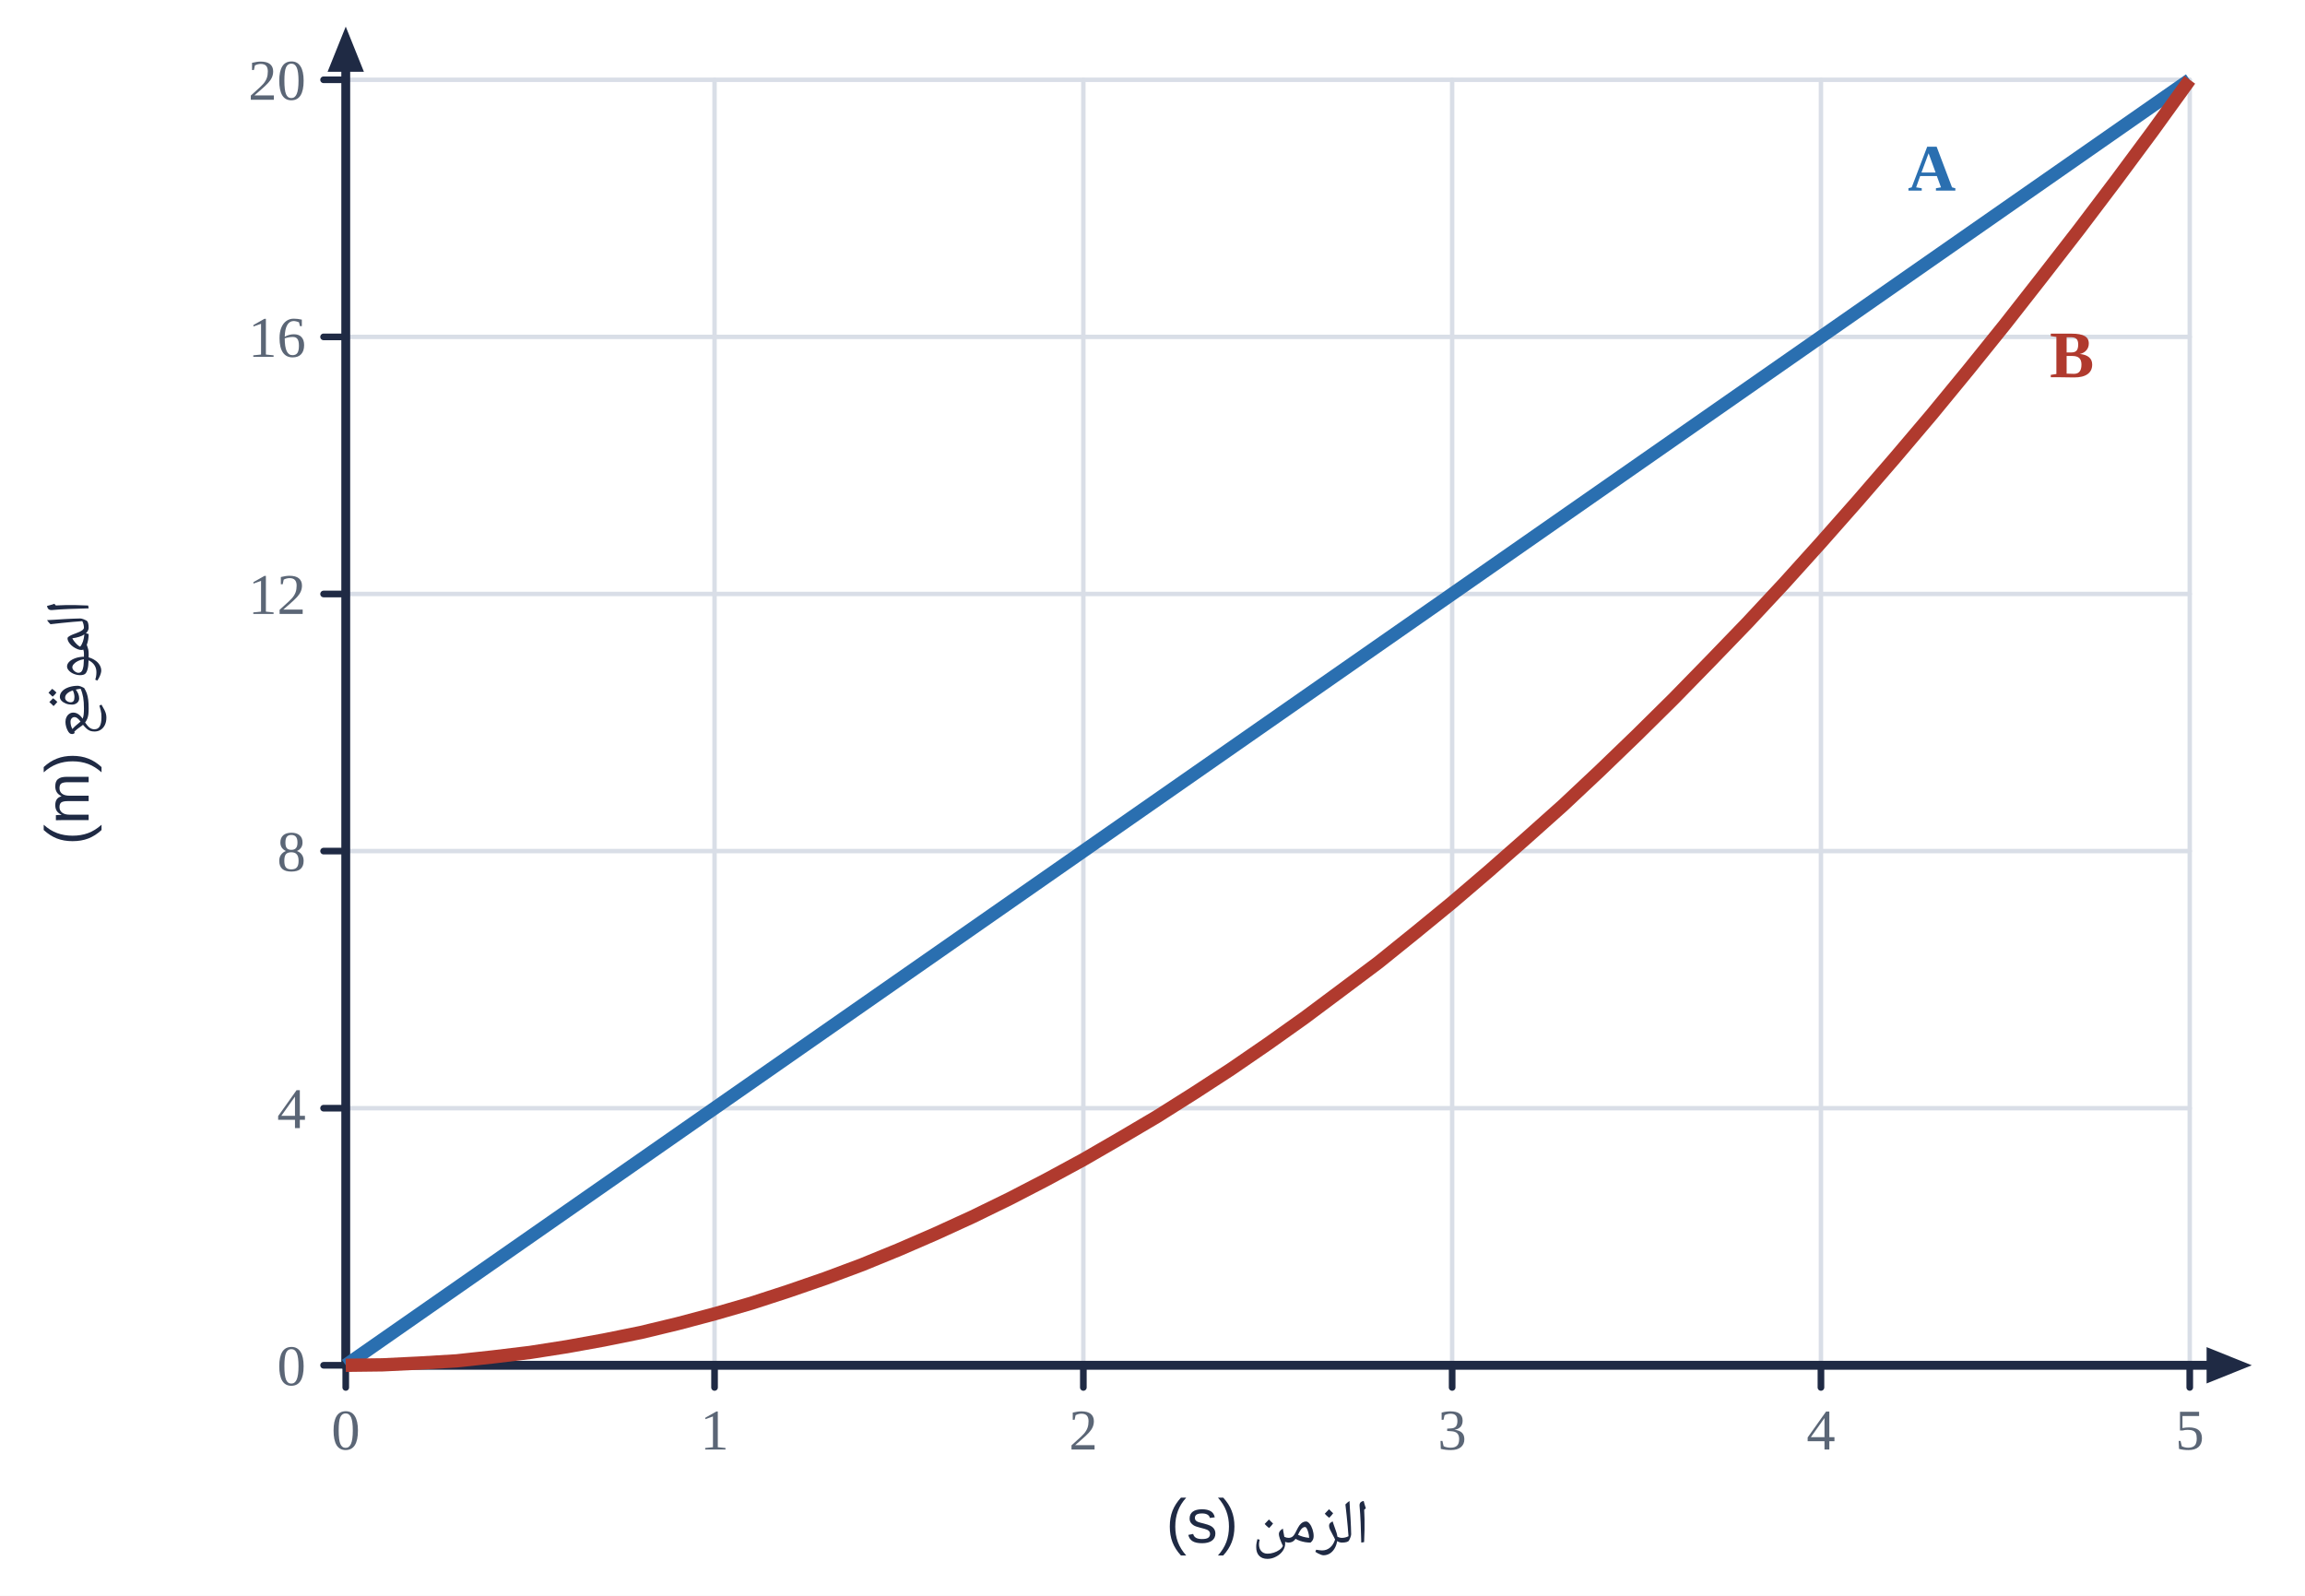
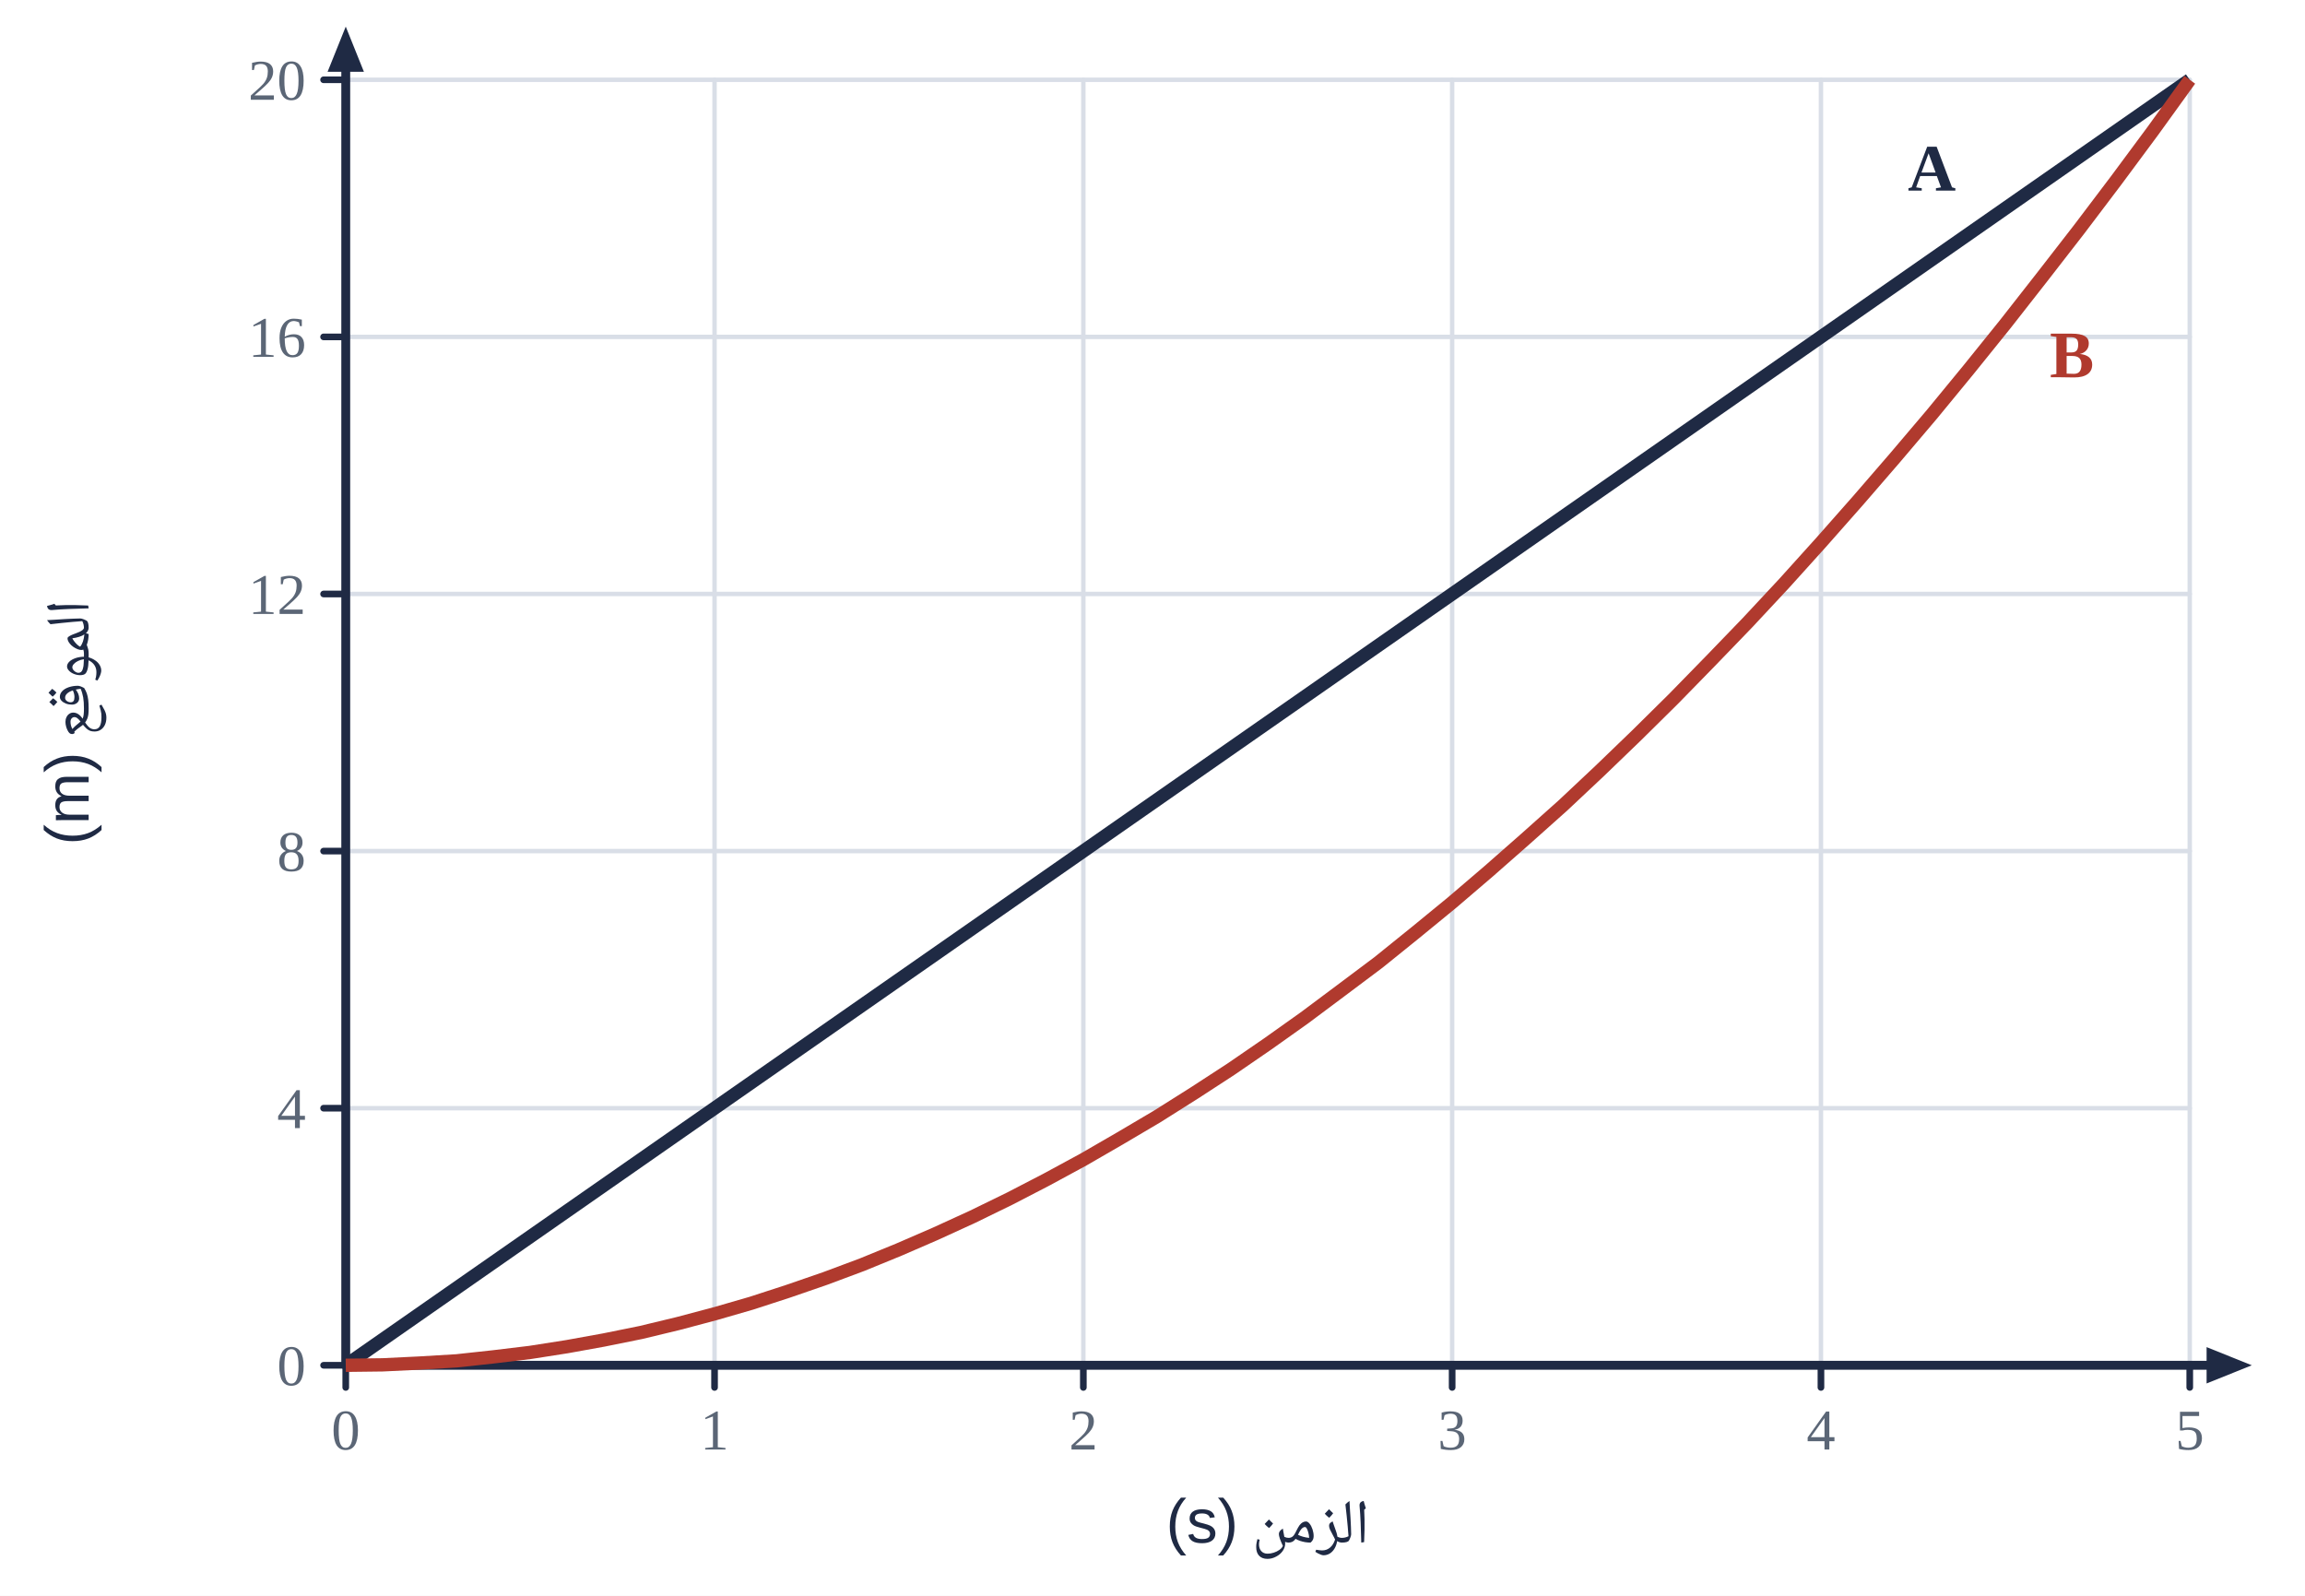
<svg xmlns="http://www.w3.org/2000/svg" viewBox="0 0 520 360" width="520" height="360">
  <rect width="520" height="360" fill="#fff" />
  <line x1="78.0" y1="18.0" x2="78.0" y2="308.0" stroke="#d9dee7" stroke-width="1" stroke-linecap="round" />
  <line x1="161.2" y1="18.0" x2="161.2" y2="308.0" stroke="#d9dee7" stroke-width="1" stroke-linecap="round" />
  <line x1="244.4" y1="18.0" x2="244.4" y2="308.0" stroke="#d9dee7" stroke-width="1" stroke-linecap="round" />
  <line x1="327.6" y1="18.0" x2="327.6" y2="308.0" stroke="#d9dee7" stroke-width="1" stroke-linecap="round" />
  <line x1="410.8" y1="18.0" x2="410.8" y2="308.0" stroke="#d9dee7" stroke-width="1" stroke-linecap="round" />
  <line x1="494.0" y1="18.0" x2="494.0" y2="308.0" stroke="#d9dee7" stroke-width="1" stroke-linecap="round" />
  <line x1="78.0" y1="308.0" x2="494.0" y2="308.0" stroke="#d9dee7" stroke-width="1" stroke-linecap="round" />
  <line x1="78.0" y1="250.0" x2="494.0" y2="250.0" stroke="#d9dee7" stroke-width="1" stroke-linecap="round" />
  <line x1="78.0" y1="192.0" x2="494.0" y2="192.0" stroke="#d9dee7" stroke-width="1" stroke-linecap="round" />
  <line x1="78.0" y1="134.0" x2="494.0" y2="134.0" stroke="#d9dee7" stroke-width="1" stroke-linecap="round" />
  <line x1="78.0" y1="76.0" x2="494.0" y2="76.0" stroke="#d9dee7" stroke-width="1" stroke-linecap="round" />
  <line x1="78.0" y1="18.0" x2="494.0" y2="18.0" stroke="#d9dee7" stroke-width="1" stroke-linecap="round" />
  <line x1="78.0" y1="308.0" x2="501.4" y2="308.0" stroke="#1f2a44" stroke-width="2" stroke-linecap="round" />
  <polygon points="508.0,308.0 497.8,312.1 497.8,303.9" fill="#1f2a44" />
  <line x1="78.0" y1="308.0" x2="78.0" y2="12.6" stroke="#1f2a44" stroke-width="2" stroke-linecap="round" />
  <polygon points="78.0,6.0 82.1,16.2 73.9,16.2" fill="#1f2a44" />
  <line x1="78.0" y1="308.0" x2="78.0" y2="313.0" stroke="#1f2a44" stroke-width="1.5" stroke-linecap="round" />
  <text x="78.0" y="327.0" text-anchor="middle" font-size="13" fill="#5b6676" font-weight="normal" font-family="'Times New Roman',Times,serif">0</text>
  <line x1="161.2" y1="308.0" x2="161.2" y2="313.0" stroke="#1f2a44" stroke-width="1.5" stroke-linecap="round" />
  <text x="161.2" y="327.0" text-anchor="middle" font-size="13" fill="#5b6676" font-weight="normal" font-family="'Times New Roman',Times,serif">1</text>
  <line x1="244.4" y1="308.0" x2="244.4" y2="313.0" stroke="#1f2a44" stroke-width="1.5" stroke-linecap="round" />
  <text x="244.4" y="327.0" text-anchor="middle" font-size="13" fill="#5b6676" font-weight="normal" font-family="'Times New Roman',Times,serif">2</text>
  <line x1="327.6" y1="308.0" x2="327.6" y2="313.0" stroke="#1f2a44" stroke-width="1.5" stroke-linecap="round" />
  <text x="327.6" y="327.0" text-anchor="middle" font-size="13" fill="#5b6676" font-weight="normal" font-family="'Times New Roman',Times,serif">3</text>
  <line x1="410.8" y1="308.0" x2="410.8" y2="313.0" stroke="#1f2a44" stroke-width="1.5" stroke-linecap="round" />
  <text x="410.8" y="327.0" text-anchor="middle" font-size="13" fill="#5b6676" font-weight="normal" font-family="'Times New Roman',Times,serif">4</text>
  <line x1="494.0" y1="308.0" x2="494.0" y2="313.0" stroke="#1f2a44" stroke-width="1.5" stroke-linecap="round" />
  <text x="494.0" y="327.0" text-anchor="middle" font-size="13" fill="#5b6676" font-weight="normal" font-family="'Times New Roman',Times,serif">5</text>
  <line x1="73.0" y1="308.0" x2="78.0" y2="308.0" stroke="#1f2a44" stroke-width="1.5" stroke-linecap="round" />
  <text x="69.0" y="312.5" text-anchor="end" font-size="13" fill="#5b6676" font-weight="normal" font-family="'Times New Roman',Times,serif">0</text>
  <line x1="73.0" y1="250.0" x2="78.0" y2="250.0" stroke="#1f2a44" stroke-width="1.5" stroke-linecap="round" />
  <text x="69.0" y="254.5" text-anchor="end" font-size="13" fill="#5b6676" font-weight="normal" font-family="'Times New Roman',Times,serif">4</text>
  <line x1="73.0" y1="192.0" x2="78.0" y2="192.0" stroke="#1f2a44" stroke-width="1.5" stroke-linecap="round" />
  <text x="69.0" y="196.5" text-anchor="end" font-size="13" fill="#5b6676" font-weight="normal" font-family="'Times New Roman',Times,serif">8</text>
  <line x1="73.0" y1="134.0" x2="78.0" y2="134.0" stroke="#1f2a44" stroke-width="1.5" stroke-linecap="round" />
  <text x="69.0" y="138.5" text-anchor="end" font-size="13" fill="#5b6676" font-weight="normal" font-family="'Times New Roman',Times,serif">12</text>
  <line x1="73.0" y1="76.0" x2="78.0" y2="76.0" stroke="#1f2a44" stroke-width="1.5" stroke-linecap="round" />
  <text x="69.0" y="80.5" text-anchor="end" font-size="13" fill="#5b6676" font-weight="normal" font-family="'Times New Roman',Times,serif">16</text>
  <line x1="73.0" y1="18.0" x2="78.0" y2="18.0" stroke="#1f2a44" stroke-width="1.5" stroke-linecap="round" />
  <text x="69.0" y="22.5" text-anchor="end" font-size="13" fill="#5b6676" font-weight="normal" font-family="'Times New Roman',Times,serif">20</text>
  <text x="286.0" y="348.0" text-anchor="middle" font-size="14" fill="#1f2a44" font-weight="normal" font-family="'IBM Plex Sans Arabic','Noto Naskh Arabic',Tahoma,Arial,sans-serif" direction="rtl">الزمن (s)</text>
  <text x="20.0" y="163.0" text-anchor="middle" font-size="14" fill="#1f2a44" font-weight="normal" font-family="'IBM Plex Sans Arabic','Noto Naskh Arabic',Tahoma,Arial,sans-serif" direction="rtl" transform="rotate(-90 20 163.0)">الموقع (m)</text>
-   <polyline points="78.0,308.0 494.0,18.0" fill="none" stroke="#2a6fb0" stroke-width="3" stroke-linejoin="round" />
-   <text x="430.4" y="43.0" text-anchor="start" font-size="15" fill="#2a6fb0" font-weight="bold" font-family="'Times New Roman',Times,serif">A</text>
+   <polyline points="78.0,308.0 494.0,18.0" fill="none" stroke="#1f2a44" stroke-width="3" stroke-linejoin="round" />
+   <text x="430.4" y="43.0" text-anchor="start" font-size="15" fill="#1f2a44" font-weight="bold" font-family="'Times New Roman',Times,serif">A</text>
  <polyline points="78.0,308.0 86.3,307.9 94.6,307.5 103.0,307.0 111.3,306.1 119.6,305.1 127.9,303.8 136.2,302.3 144.6,300.6 152.9,298.6 161.2,296.4 169.5,294.0 177.8,291.3 186.2,288.4 194.5,285.3 202.8,281.9 211.1,278.3 219.4,274.5 227.8,270.4 236.1,266.1 244.4,261.6 252.7,256.8 261.0,251.9 269.4,246.6 277.7,241.2 286.0,235.5 294.3,229.6 302.6,223.4 311.0,217.1 319.3,210.4 327.6,203.6 335.9,196.5 344.2,189.2 352.6,181.7 360.9,173.9 369.2,165.9 377.5,157.7 385.8,149.2 394.2,140.5 402.5,131.6 410.8,122.4 419.1,113.0 427.4,103.4 435.8,93.5 444.1,83.4 452.4,73.1 460.7,62.5 469.0,51.8 477.4,40.7 485.7,29.5 494.0,18.0" fill="none" stroke="#b03a2e" stroke-width="3" stroke-linejoin="round" />
  <text x="462.4" y="85.1" text-anchor="start" font-size="15" fill="#b03a2e" font-weight="bold" font-family="'Times New Roman',Times,serif">B</text>
</svg>
